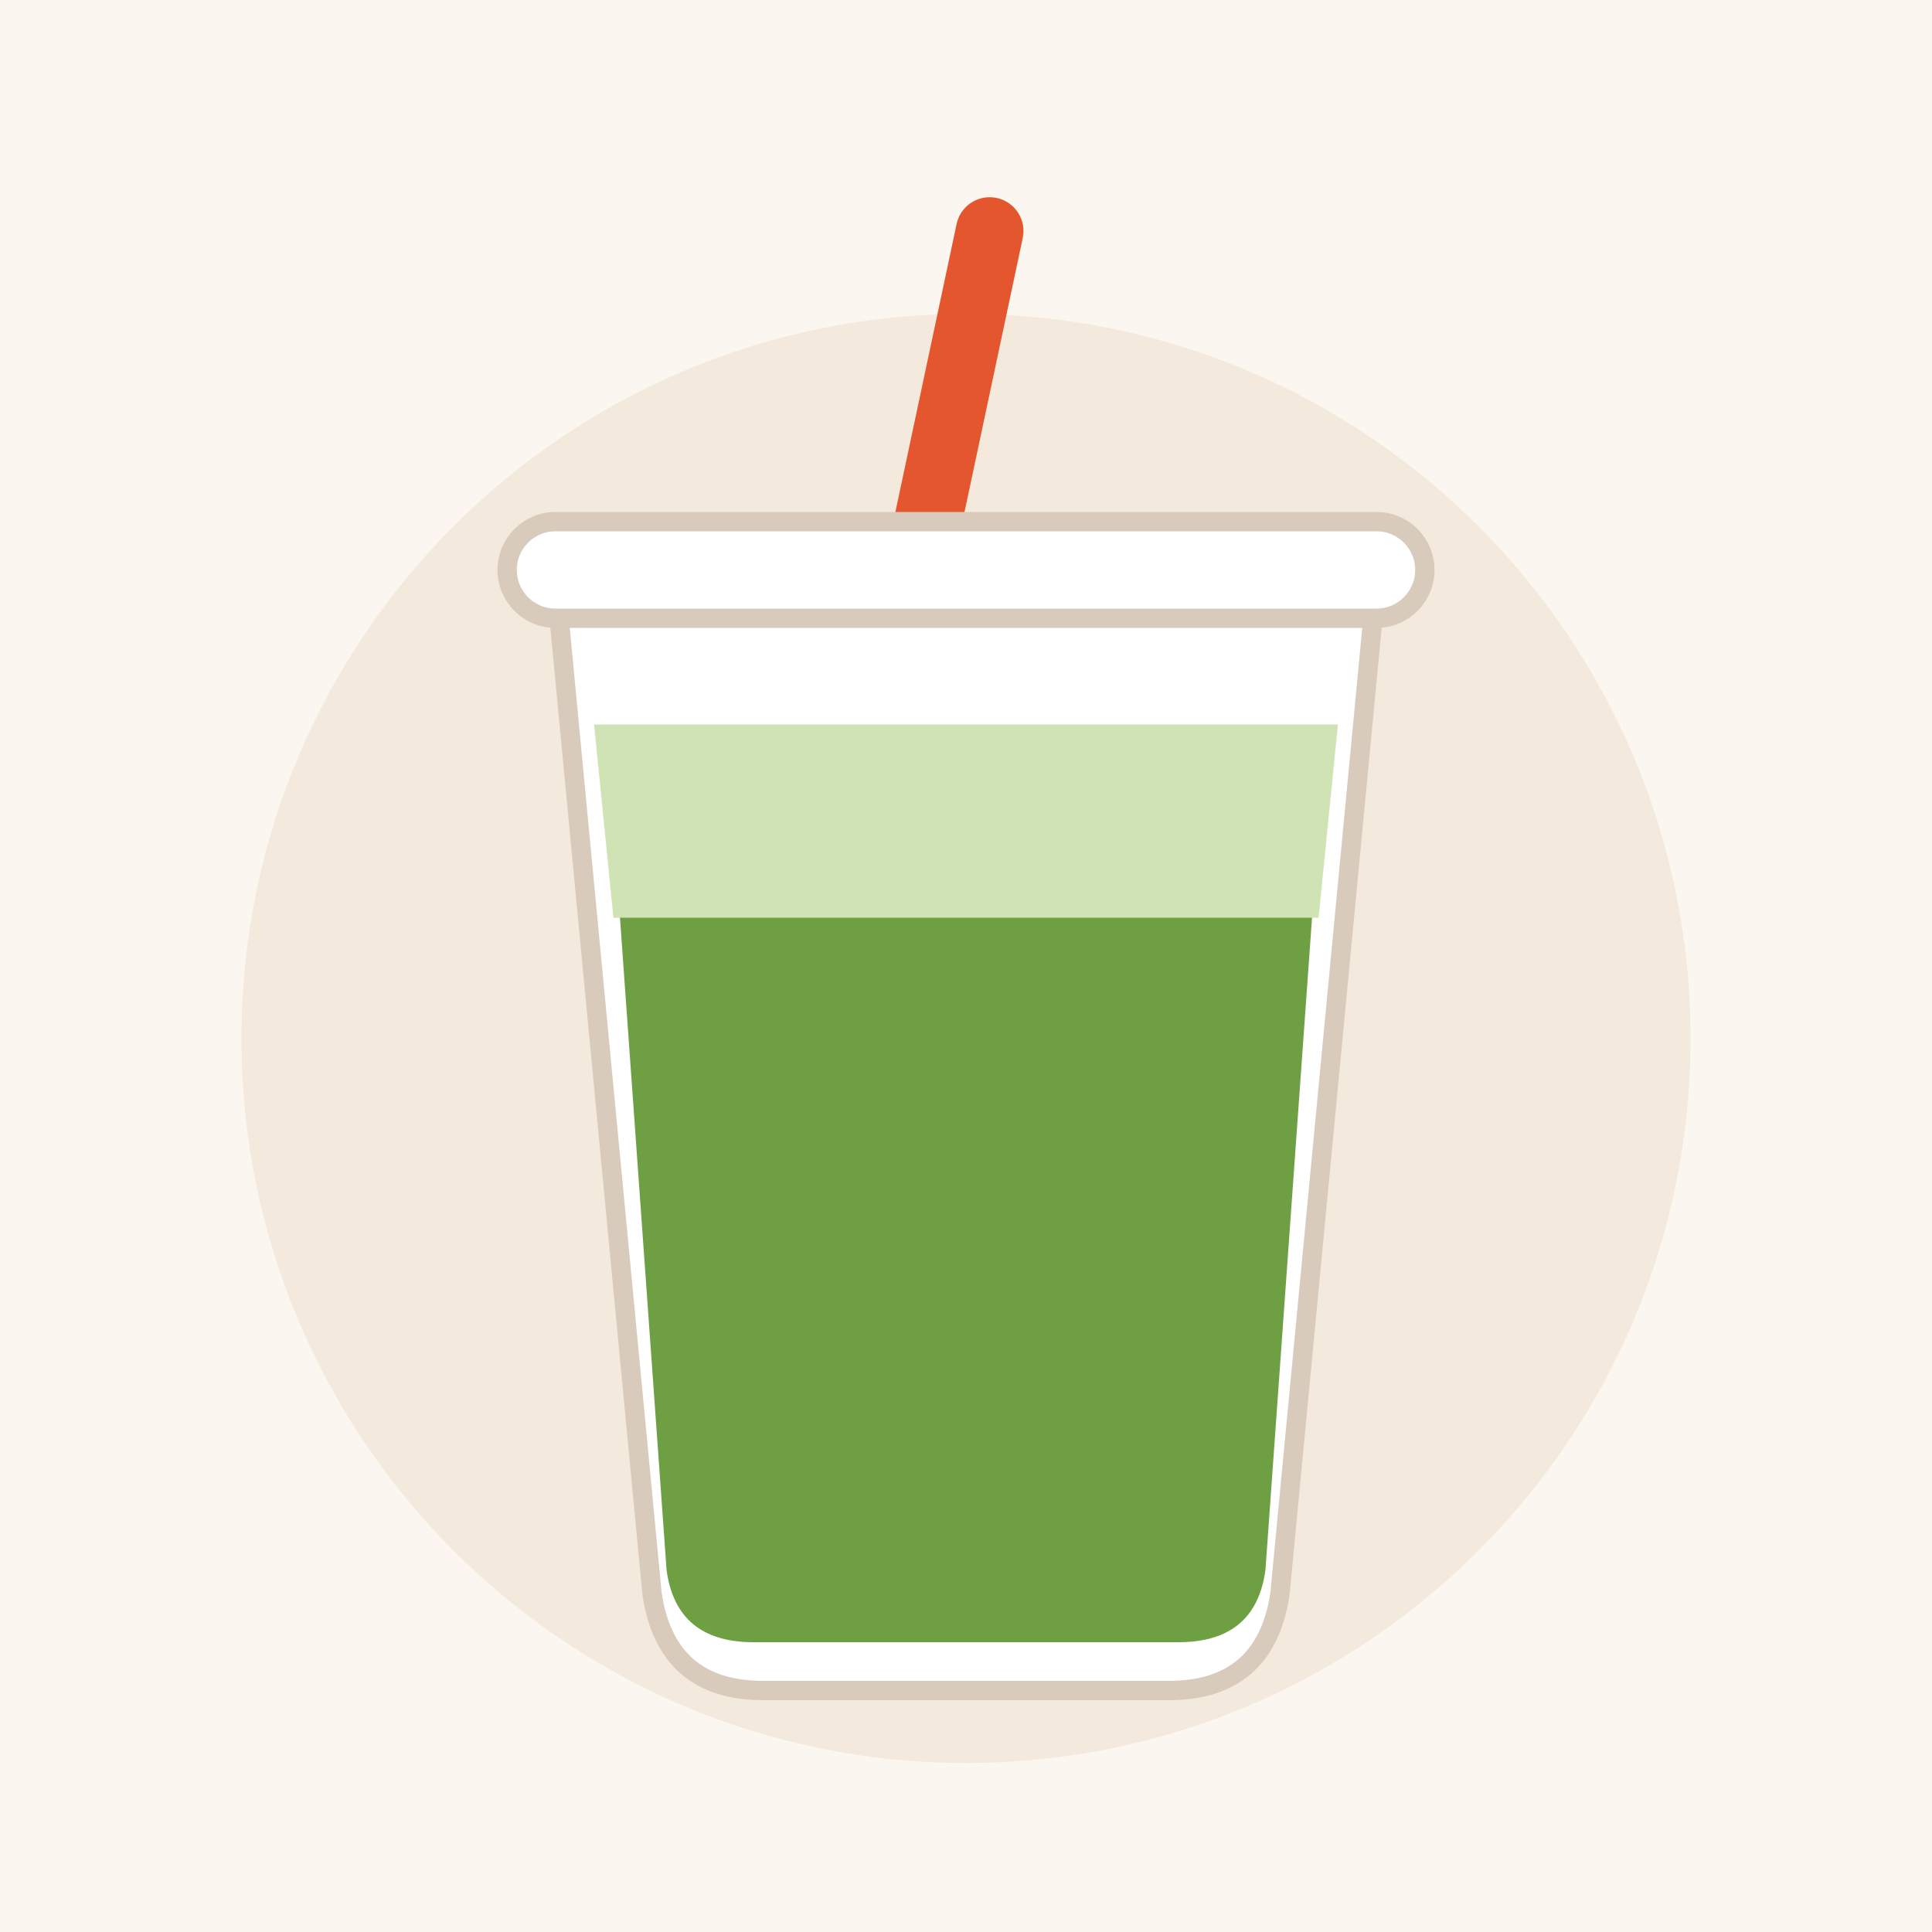
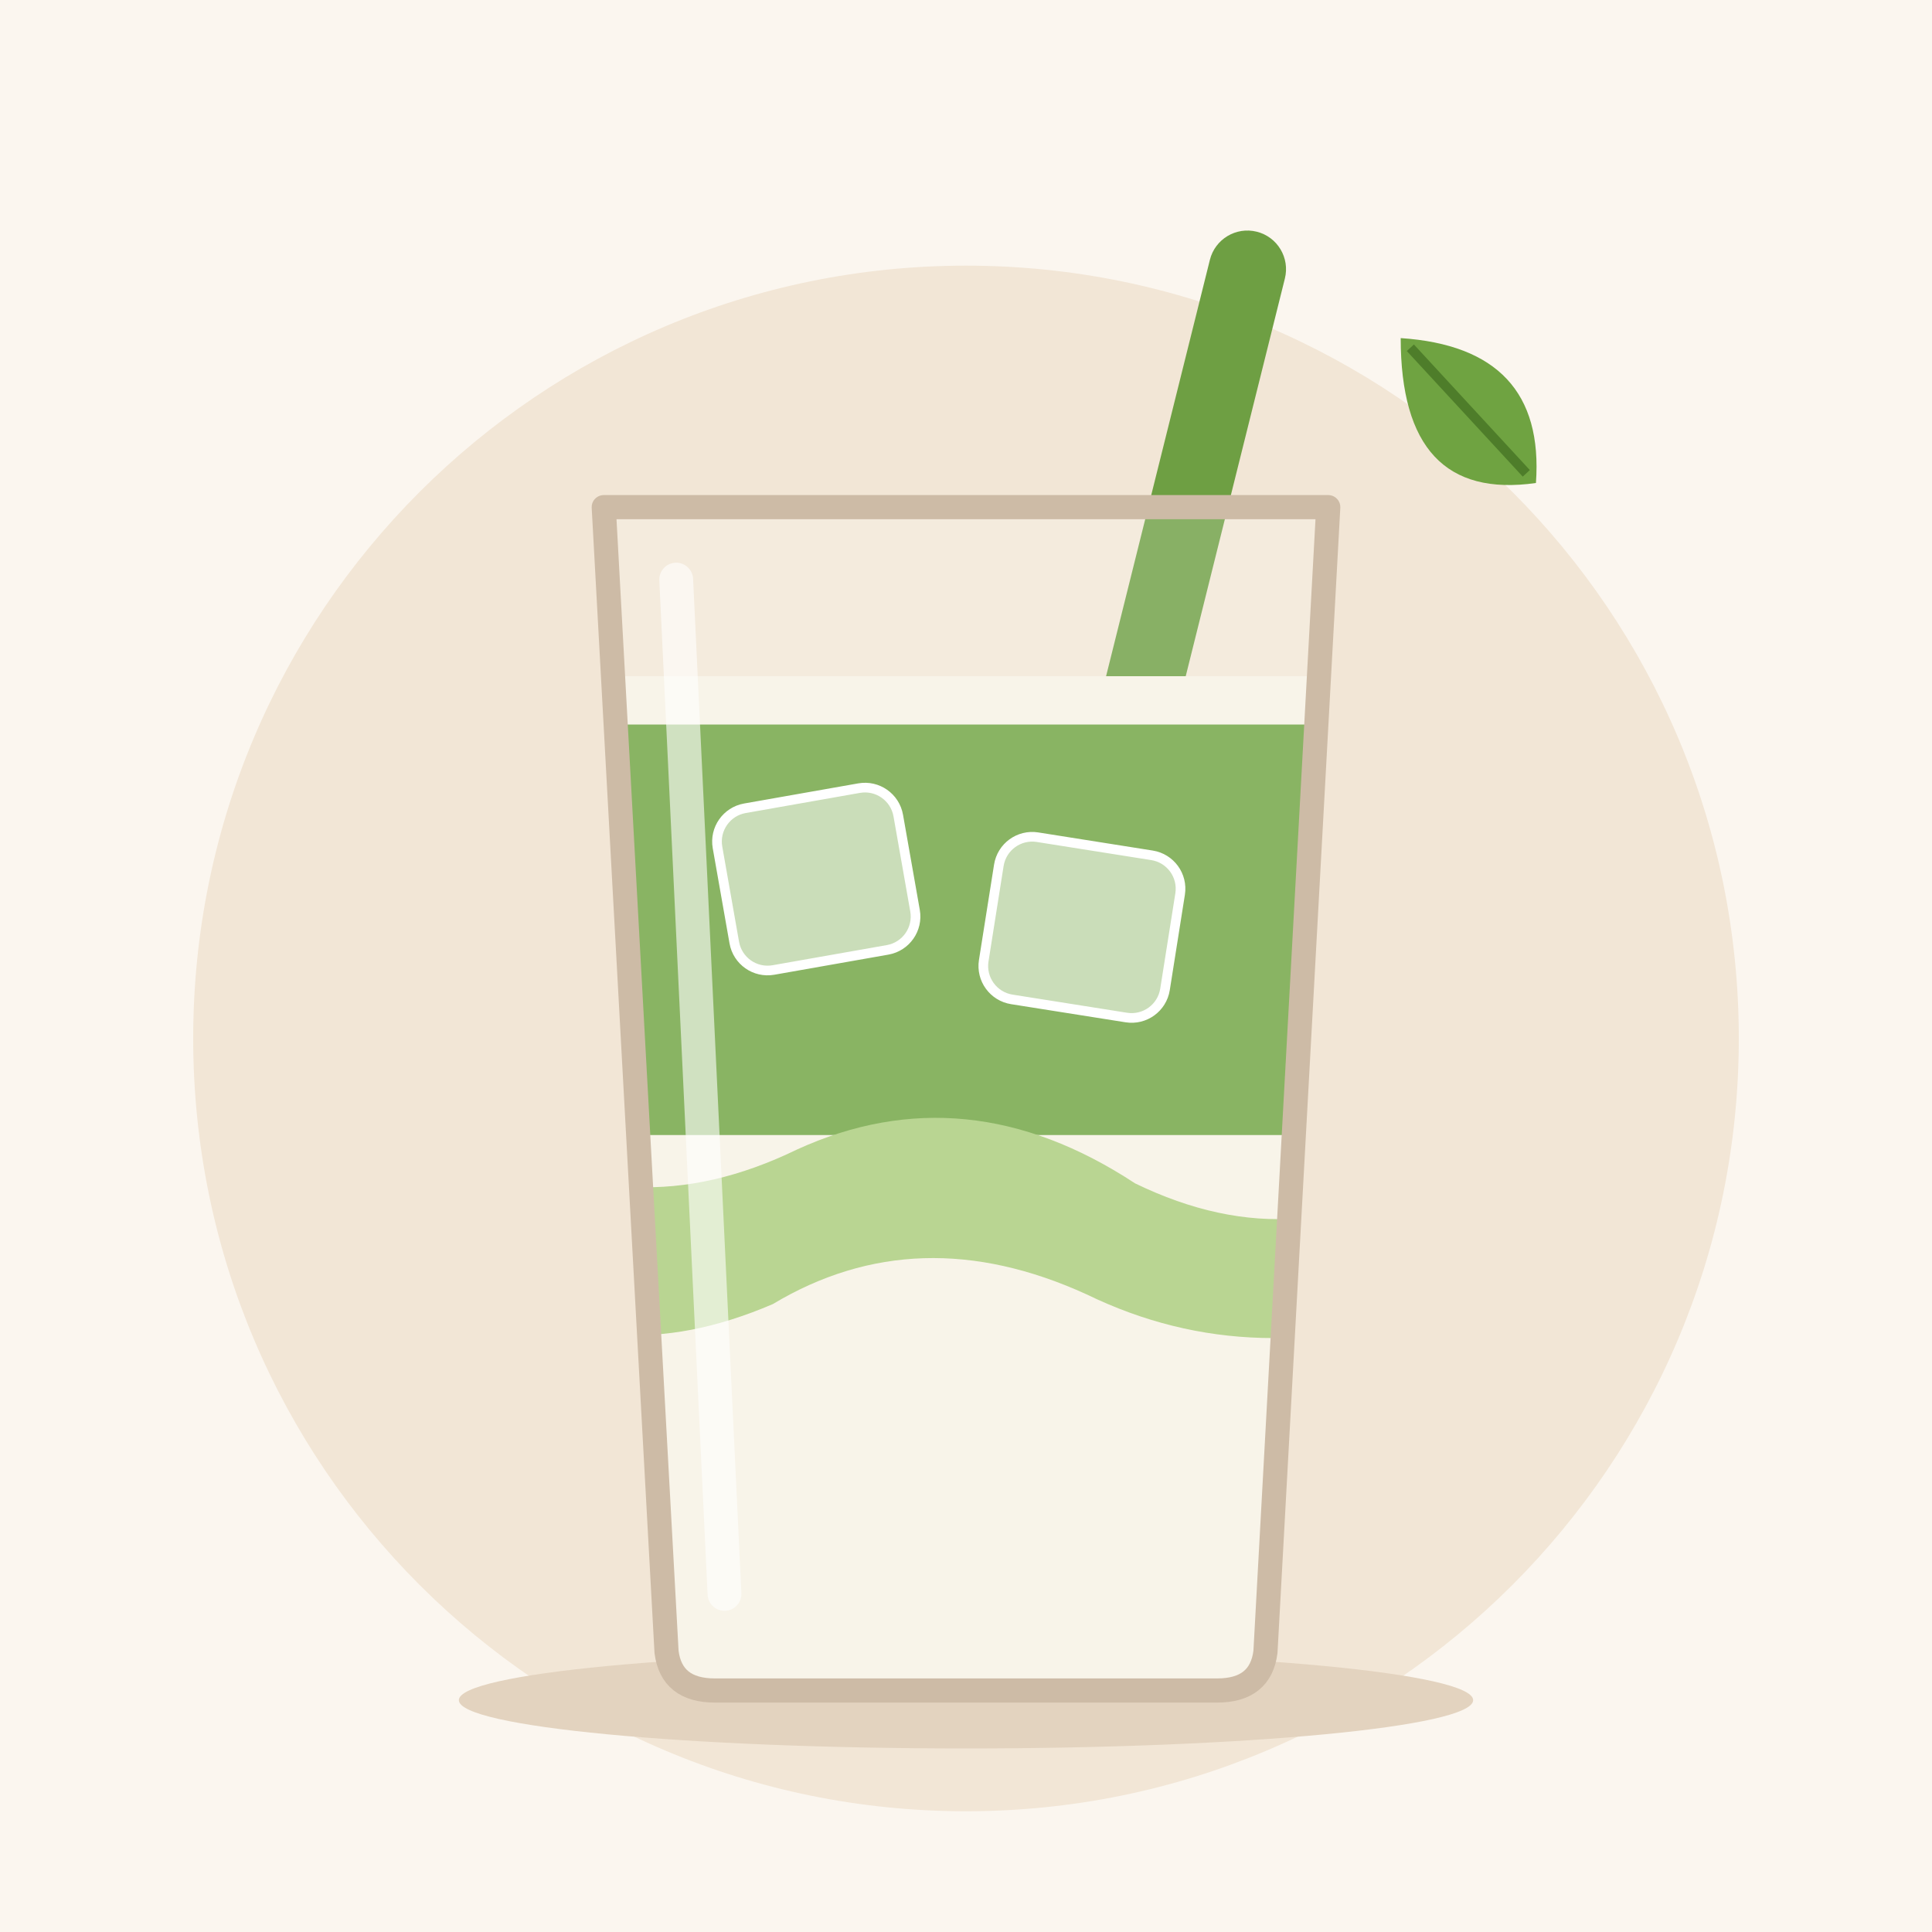
<svg xmlns="http://www.w3.org/2000/svg" viewBox="0 0 400 400" width="400" height="400">
  <rect width="400" height="400" fill="#FBF6EF" />
-   <circle cx="200" cy="215" r="150" fill="#F3E9DC" />
-   <rect x="190" y="40" width="14" height="90" rx="7" fill="#E4572E" transform="rotate(12 197 85)" />
-   <path d="M115 120 H285 L265 330 Q262 350 242 350 H158 Q138 350 135 330 Z" fill="#FFFFFF" stroke="#D8CBBB" stroke-width="4" />
-   <path d="M128 185 H272 L262 325 Q260 340 244 340 H156 Q140 340 138 325 Z" fill="#6E9F43" />
-   <path d="M123 150 H277 L273 190 H127 Z" fill="#CFE3B4" />
-   <rect x="105" y="108" width="190" height="20" rx="10" fill="#FFFFFF" stroke="#D8CBBB" stroke-width="4" />
+   <circle cx="200" cy="215" r="160" fill="#F2E6D6" />
+   <ellipse cx="200" cy="352" rx="105" ry="10" fill="#E3D3BF" />
+   <rect x="228" y="45" width="16" height="200" rx="8" fill="#6E9F43" transform="rotate(14 236 145)" />
+   <defs>
+     <clipPath id="g8">
+       <path d="M125 105 L275 105 L262 342 Q261 350 252 350 L148 350 Q139 350 138 342 Z" />
+     </clipPath>
+   </defs>
+   <g clip-path="url(#g8)">
+     <rect x="100" y="140" width="200" height="220" fill="#F7F1E4" />
+     <rect x="100" y="150" width="200" height="85" fill="#6FA341" />
+     <path d="M100 235 Q130 255 165 238 Q200 222 235 245 Q270 262 300 240 L300 270 Q260 285 225 268 Q190 252 160 270 Q125 285 100 265 Z" fill="#A9CC7A" />
+     <rect x="150" y="165" width="38" height="34" rx="7" fill="#FFFFFF" fill-opacity="0.55" stroke="#FFFFFF" stroke-width="2" transform="rotate(-10 169 182)" />
+     <rect x="205" y="175" width="38" height="34" rx="7" fill="#FFFFFF" fill-opacity="0.55" stroke="#FFFFFF" stroke-width="2" transform="rotate(9 224 192)" />
+   </g>
+   <path d="M125 105 L275 105 L262 342 Q261 350 252 350 L148 350 Q139 350 138 342 Z" fill="#FFFFFF" fill-opacity="0.18" stroke="#CDBBA6" stroke-width="5" stroke-linejoin="round" />
+   <path d="M140 120 L150 330" stroke="#FFFFFF" stroke-opacity="0.6" stroke-width="7" stroke-linecap="round" />
+   <path d="M290 70 Q320 72 318 100 Q290 104 290 70 Z" fill="#6FA341" />
+   <path d="M292 72 L316 98" stroke="#4E7D2A" stroke-width="2" />
</svg>
